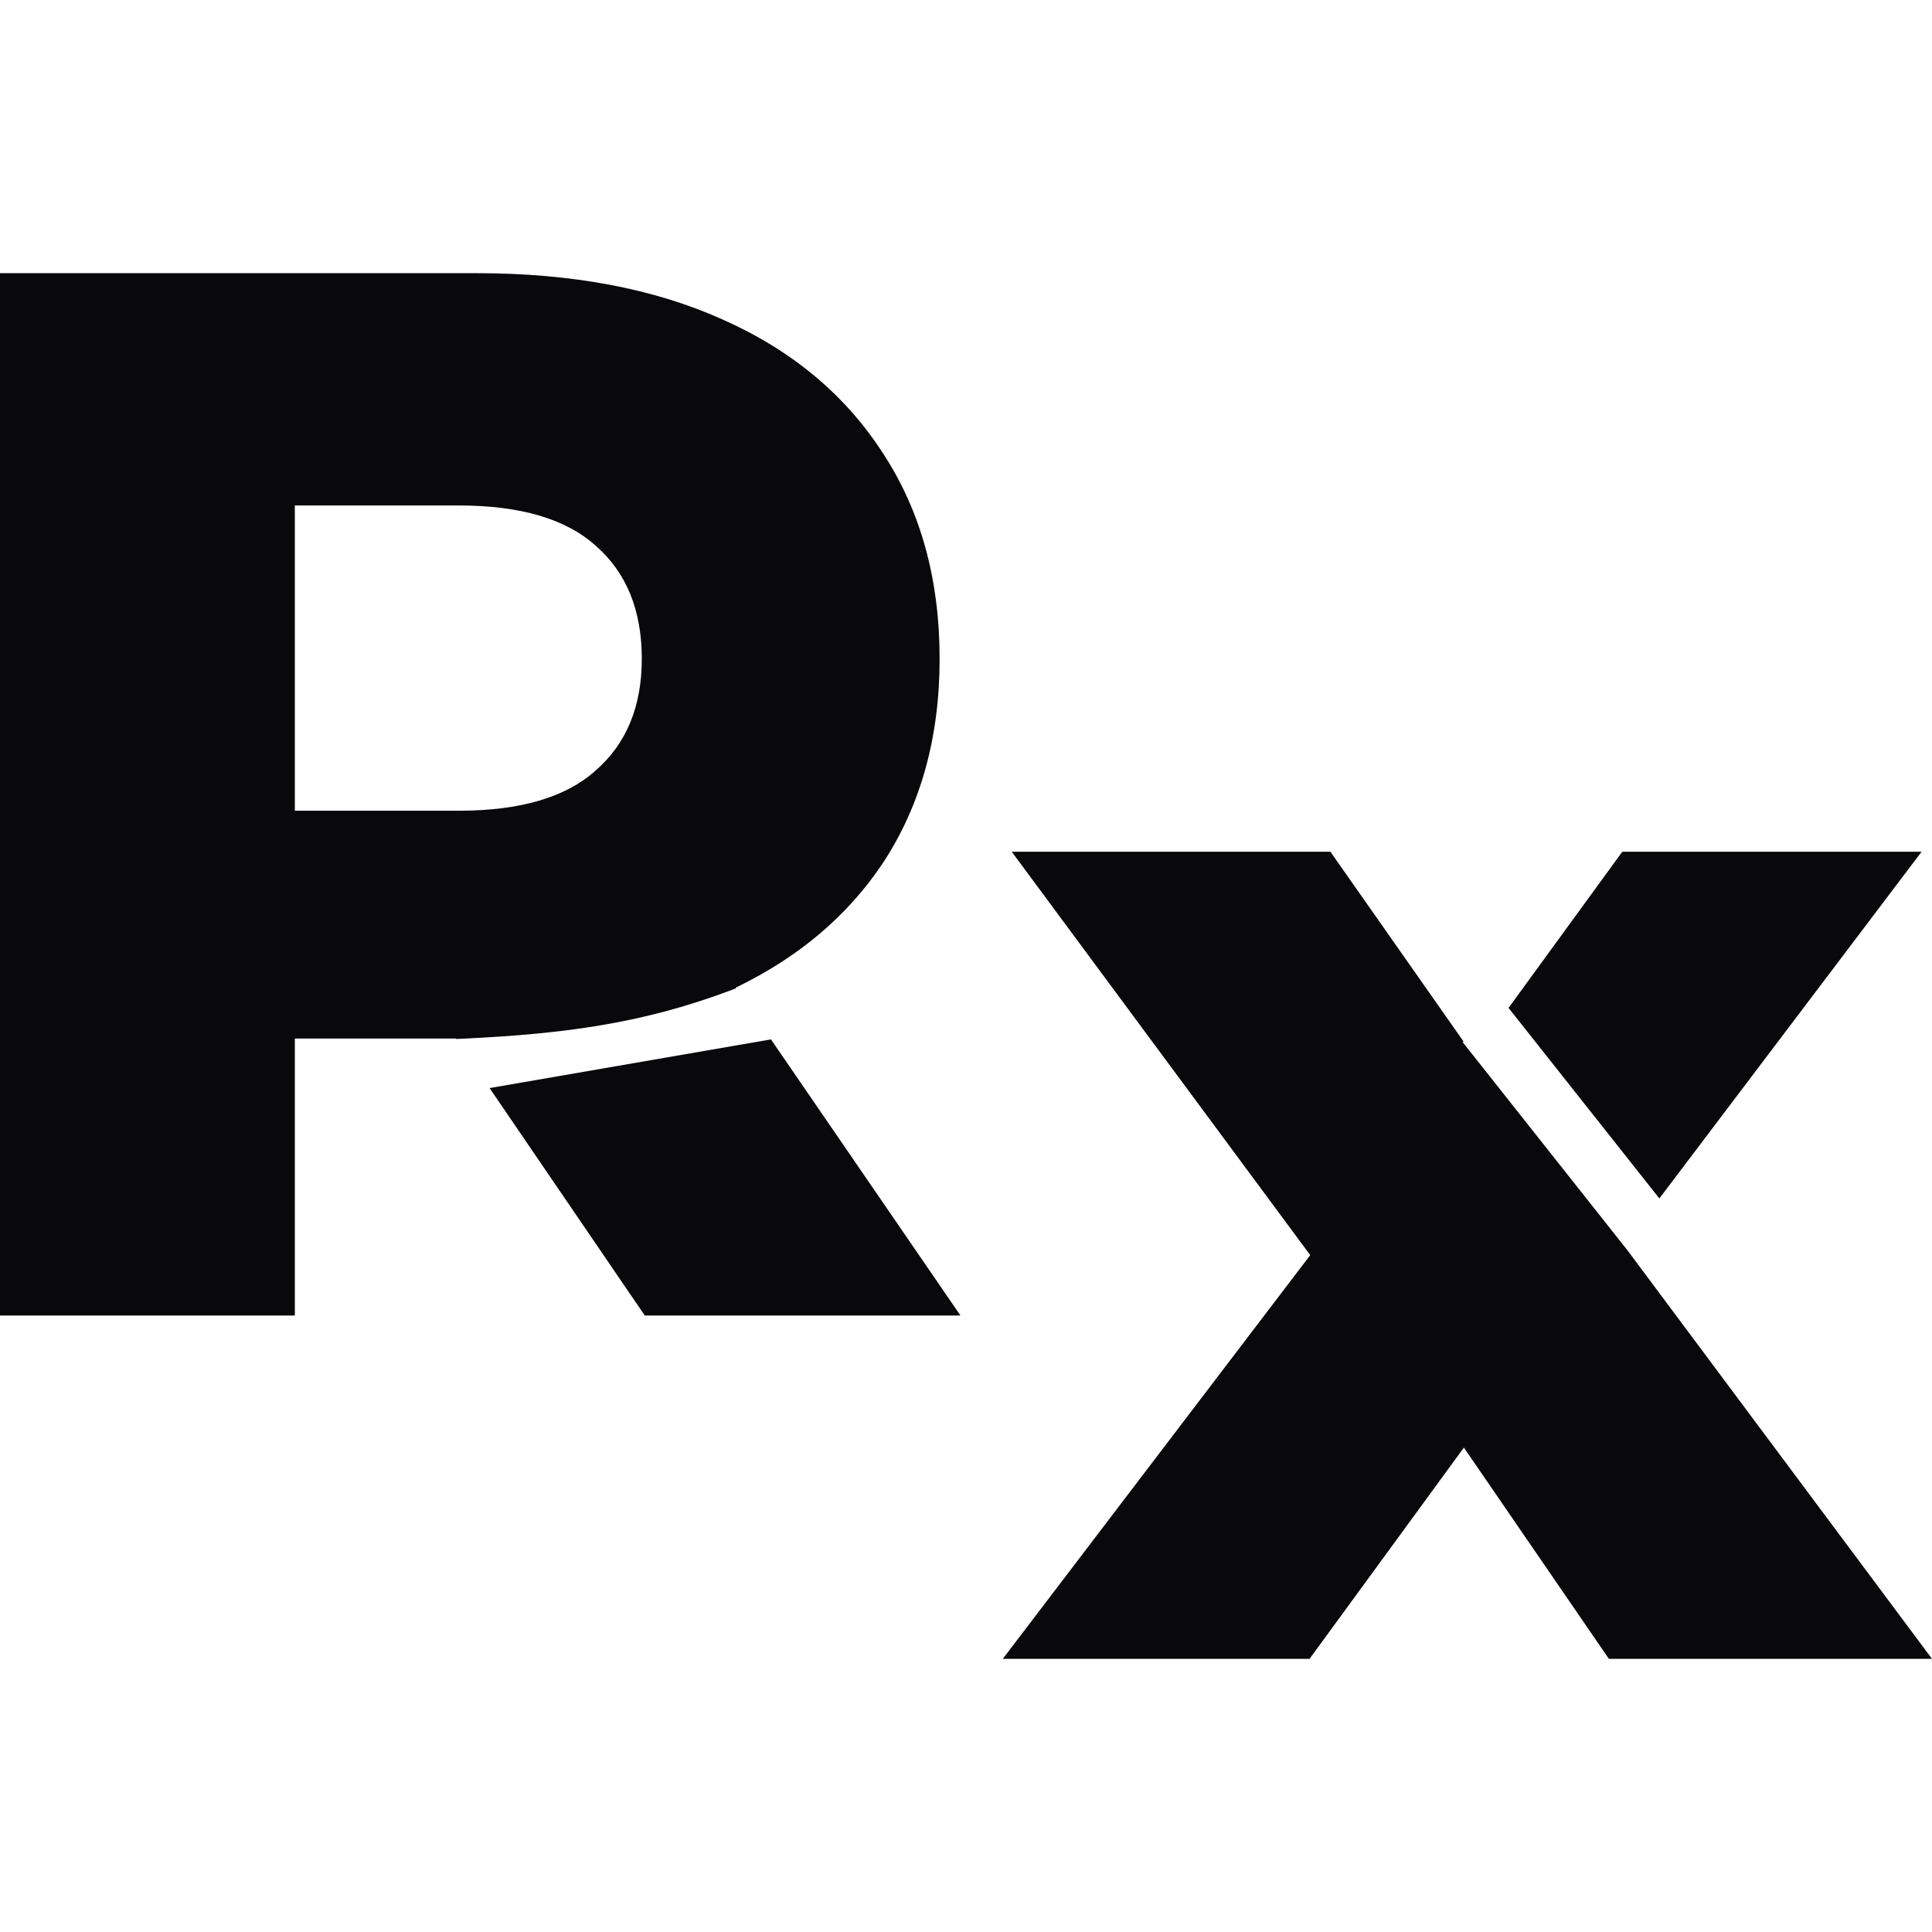
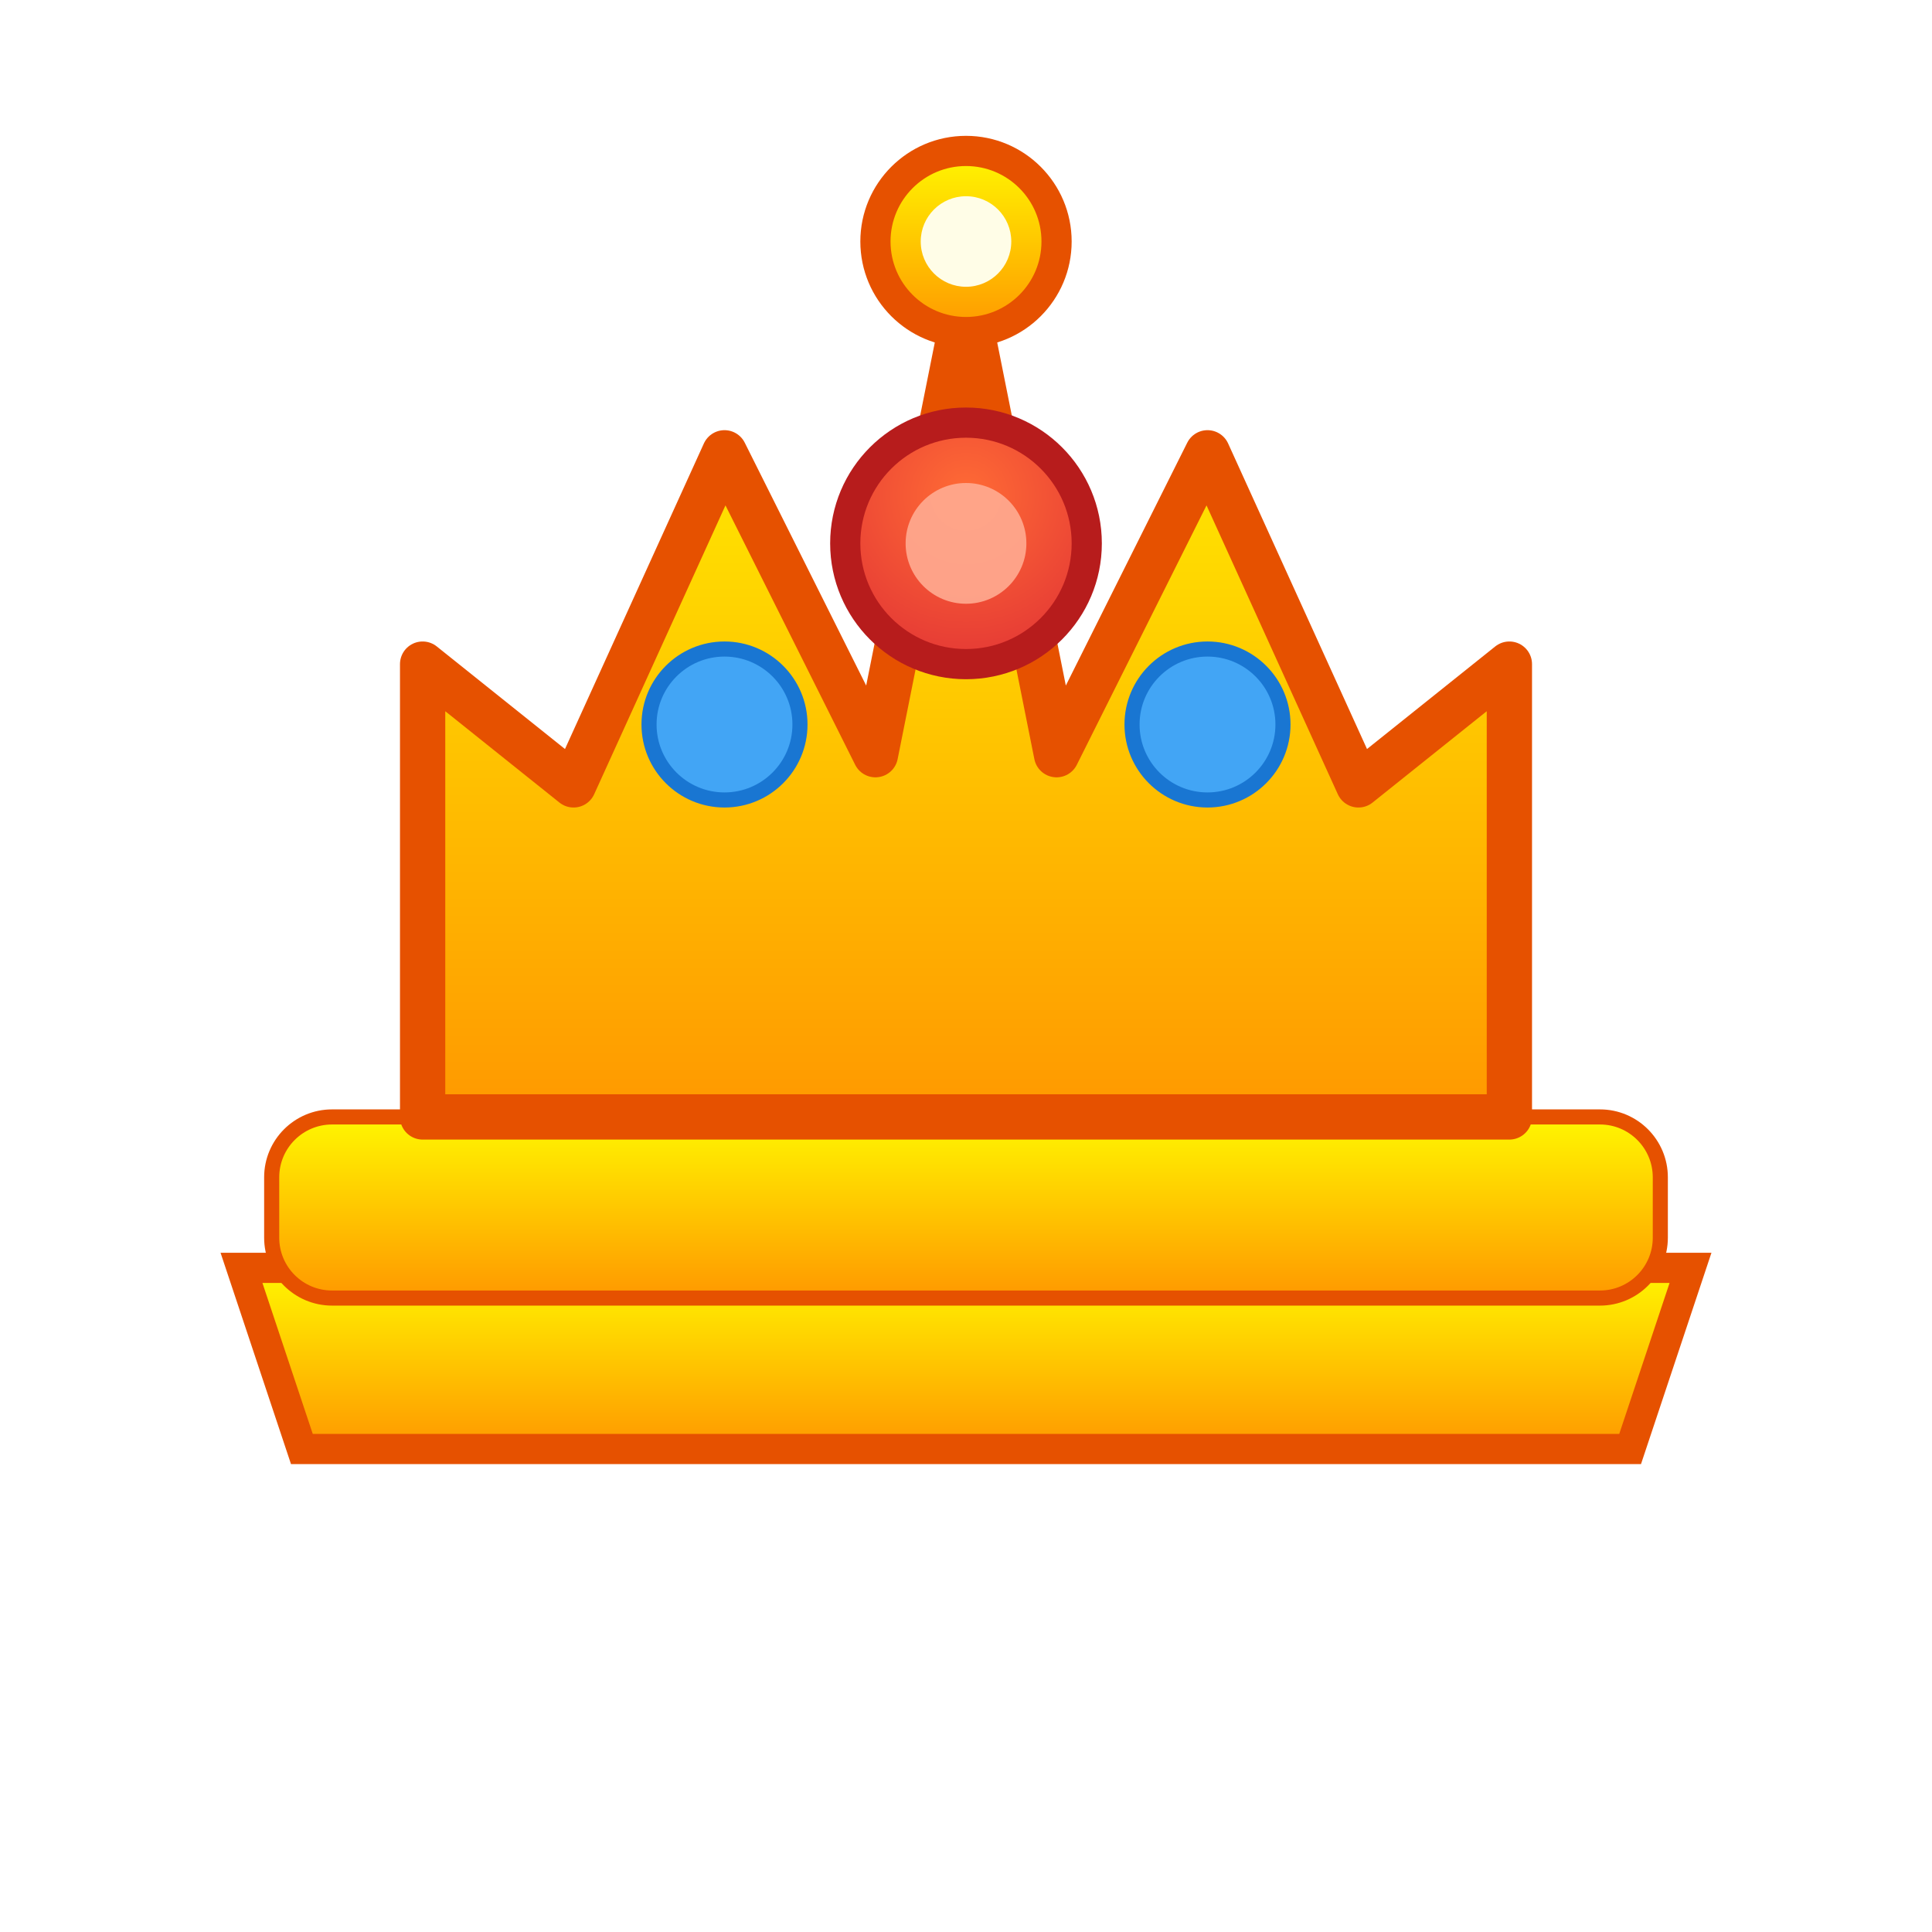
- <svg xmlns="http://www.w3.org/2000/svg" width="256" height="256" viewBox="0 0 256 256" fill="none">
-   <path fill-rule="evenodd" clip-rule="evenodd" d="M173.611 166.311L132.877 219.804H173.524L193.973 191.813L213.183 219.804H256L215.673 165.707L215.15 165.046L207.461 155.332L195.329 140.004L195.258 139.915L193.813 138.089L193.923 138.001L176.286 112.861H134.061L173.611 166.311ZM199.89 133.554L214.959 112.861H254.619L219.874 158.8L199.89 133.554Z" fill="#09090B" />
-   <path fill-rule="evenodd" clip-rule="evenodd" d="M0 36.196V174.314H39.068V137.614H60.394L60.432 137.671C60.844 137.653 61.252 137.634 61.657 137.614C75.067 136.968 85.147 135.549 96.385 131.385C96.76 131.246 97.135 131.104 97.513 130.959L97.459 130.881C105.816 126.86 112.331 121.344 117.006 114.331C122.005 106.702 124.504 97.692 124.504 87.3C124.504 76.776 122.005 67.7 117.006 60.071C112.007 52.31 104.904 46.39 95.696 42.312C86.62 38.235 75.768 36.196 63.14 36.196H0ZM102.156 137.725L64.871 144.175L85.436 174.314H127.266L102.156 137.725ZM39.068 107.426H60.772C68.928 107.426 74.979 105.65 78.925 102.098C83.003 98.546 85.041 93.614 85.041 87.3C85.041 80.854 83.003 75.856 78.925 72.304C74.979 68.752 68.928 66.977 60.772 66.977H39.068V107.426Z" fill="#09090B" />
+ <svg xmlns="http://www.w3.org/2000/svg" width="64" height="64" viewBox="0 0 64 64" fill="none">
+   <defs>
+     <linearGradient id="crownGradientIconDark" x1="0%" y1="0%" x2="0%" y2="100%">
+       <stop offset="0%" stop-color="#FFF700" />
+       <stop offset="100%" stop-color="#FF9800" />
+     </linearGradient>
+     <radialGradient id="jewelIconDark" cx="50%" cy="30%" r="70%">
+       <stop offset="0%" stop-color="#FF6B35" />
+       <stop offset="100%" stop-color="#E53935" />
+     </radialGradient>
+   </defs>
+   <path d="M8 42 L56 42 L54 48 L10 48 Z" fill="url(#crownGradientIconDark)" stroke="#E65100" stroke-width="1" />
+   <rect x="9" y="37" width="46" height="6" rx="2" fill="url(#crownGradientIconDark)" stroke="#E65100" stroke-width="0.5" />
+   <path d="M14 37 L14 22 L19 26 L24 15 L29 25 L32 10 L35 25 L40 15 L45 26 L50 22 L50 37 Z" fill="url(#crownGradientIconDark)" stroke="#E65100" stroke-width="1.5" stroke-linejoin="round" />
+   <circle cx="32" cy="18" r="4" fill="url(#jewelIconDark)" stroke="#B71C1C" stroke-width="1" />
+   <circle cx="32" cy="18" r="2" fill="#FFAB91" opacity="0.9" />
+   <circle cx="24" cy="24" r="2.5" fill="#42A5F5" stroke="#1976D2" stroke-width="0.5" />
+   <circle cx="40" cy="24" r="2.5" fill="#42A5F5" stroke="#1976D2" stroke-width="0.5" />
+   <circle cx="32" cy="8" r="3" fill="url(#crownGradientIconDark)" stroke="#E65100" stroke-width="1" />
+   <circle cx="32" cy="8" r="1.5" fill="#FFFDE7" />
</svg>
